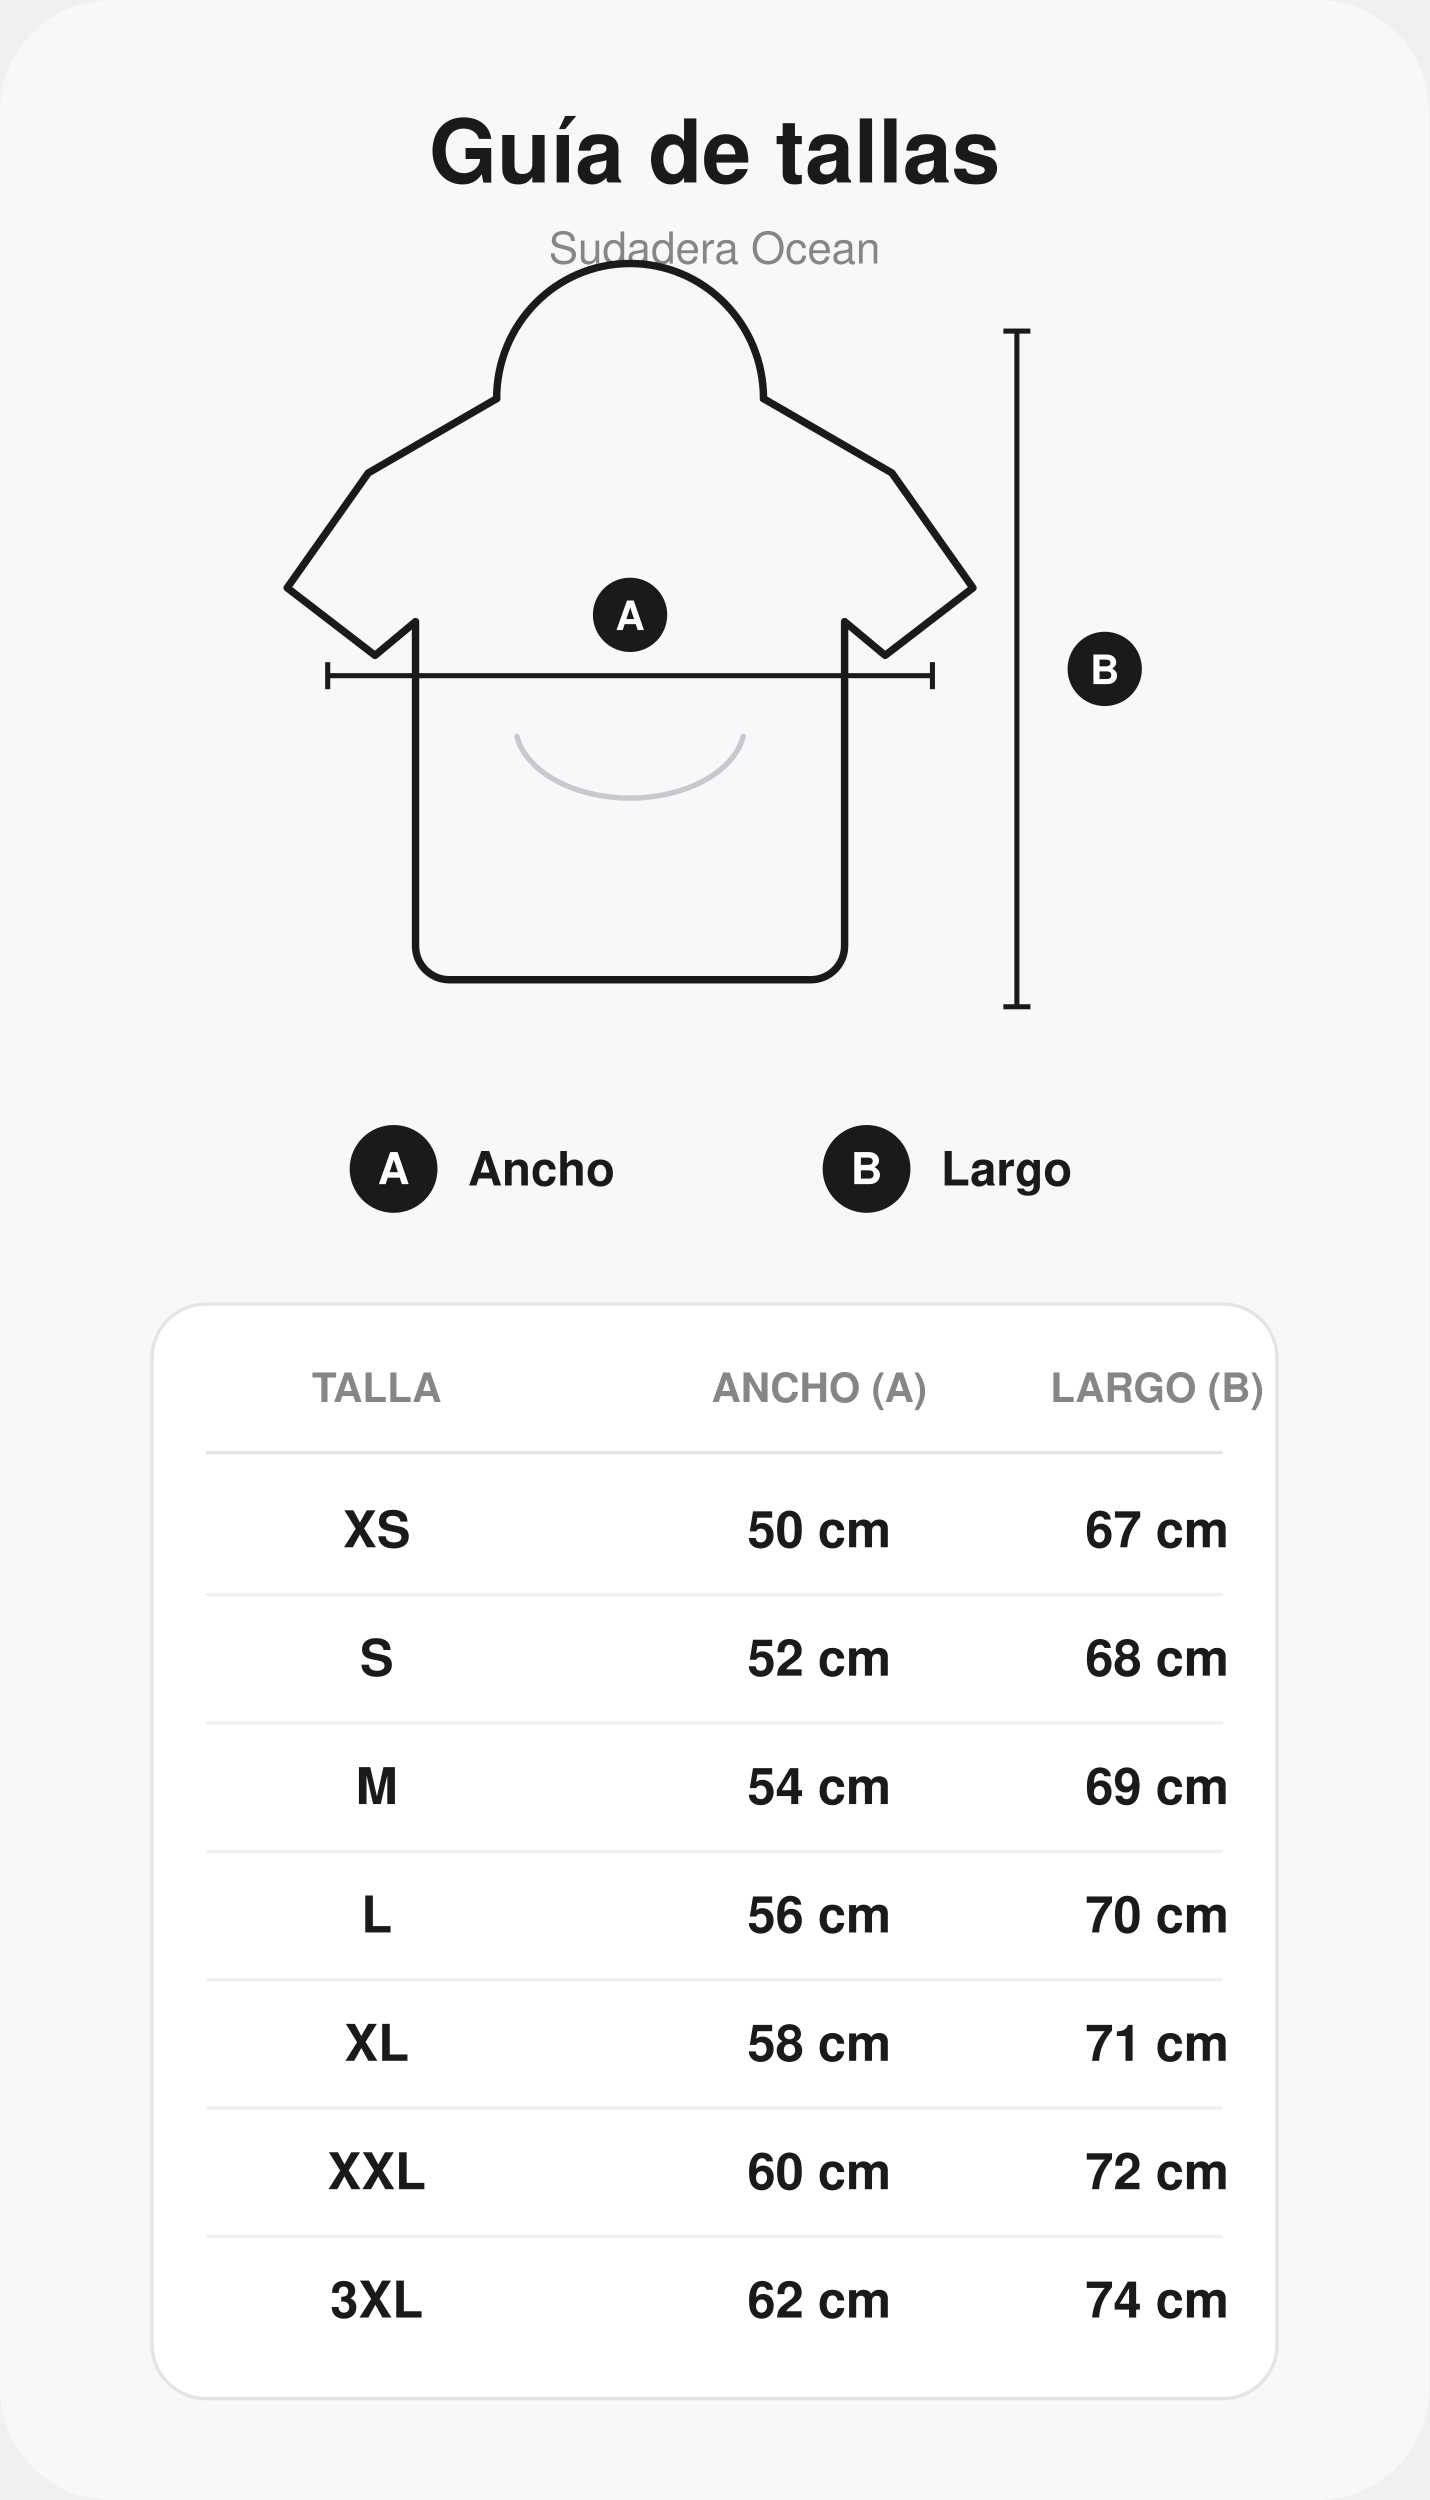
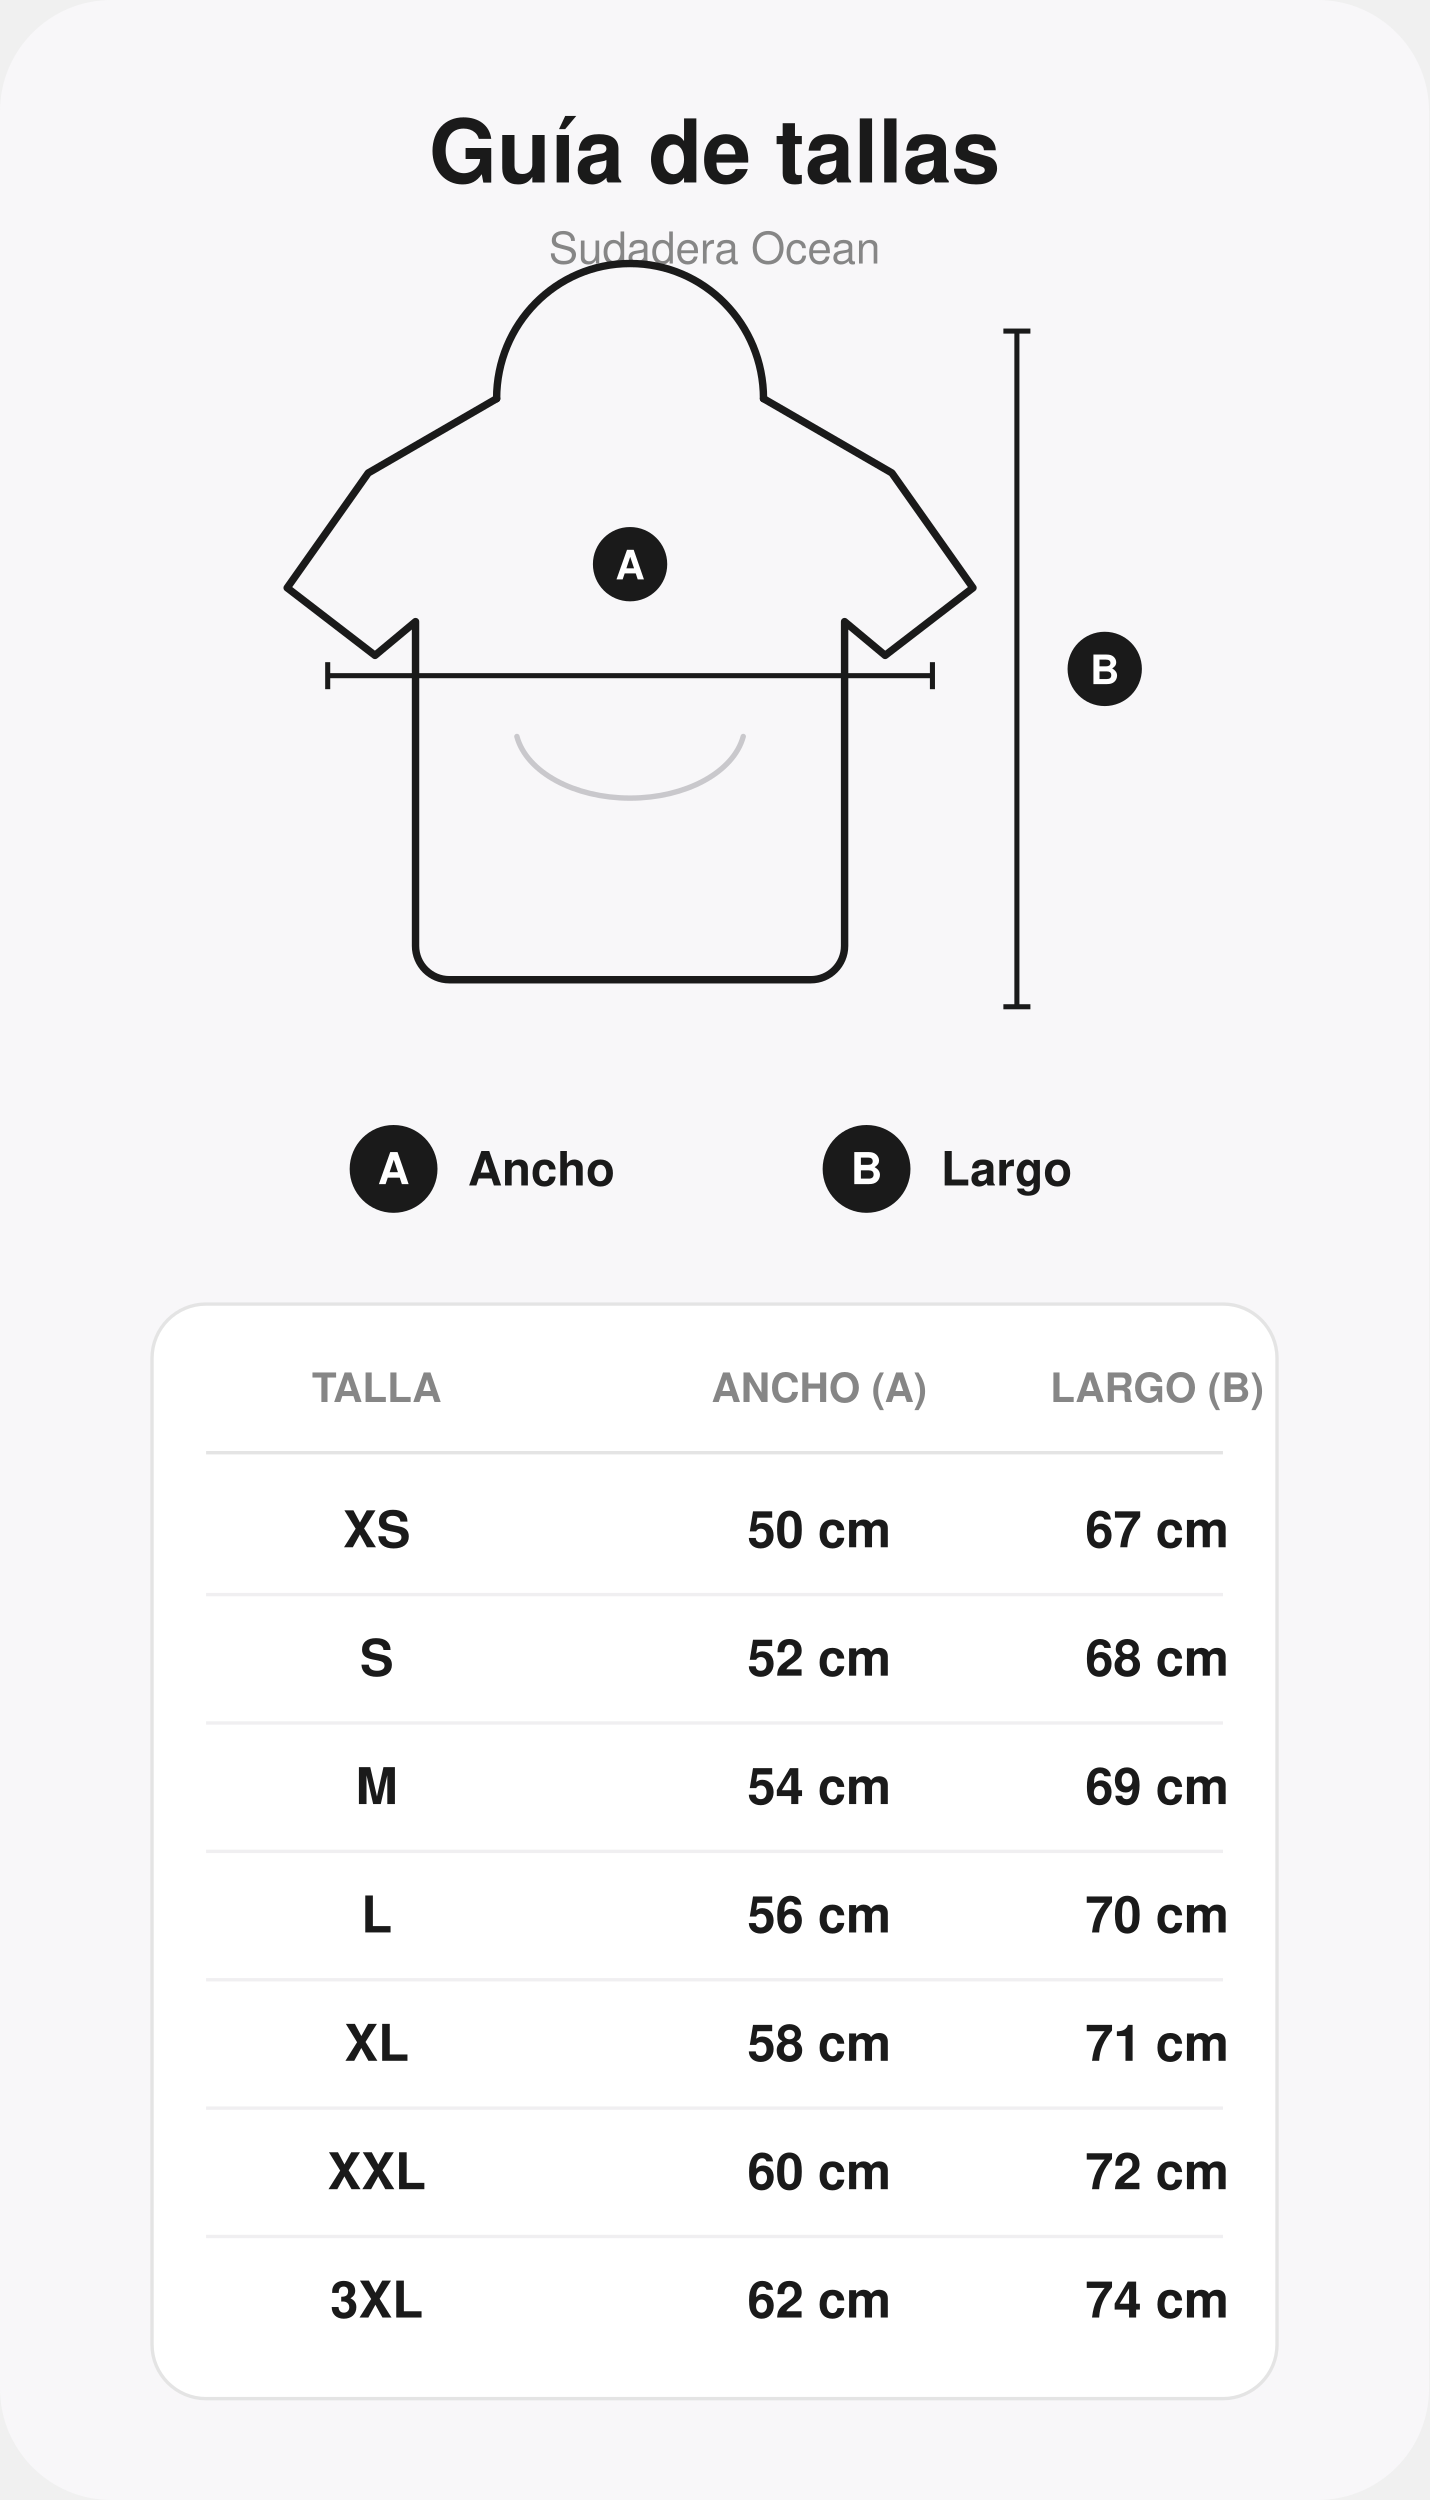
<svg xmlns="http://www.w3.org/2000/svg" width="423" height="740" viewBox="0 0 423 740" fill="none">
  <rect width="423" height="740" rx="33" fill="#F8F7F9" />
  <text x="211.5" y="54" text-anchor="middle" font-family="DM Sans, -apple-system, Helvetica, Arial, sans-serif" font-size="26" font-weight="700" fill="#1A1A1A">Guía de tallas</text>
  <text x="211.5" y="78" text-anchor="middle" font-family="DM Sans, -apple-system, Helvetica, Arial, sans-serif" font-size="13" fill="#868686">Sudadera Ocean</text>
  <g transform="translate(-25 0)">
    <g fill="none" stroke="#1A1A1A" stroke-width="2.2" stroke-linejoin="round" stroke-linecap="round">
      <path d="M172 118c0-22 17.5-40 39.5-40s39.5 18 39.5 40" />
      <path d="M172 118l-38 22-24 34 26 20 12-10v96a10 10 0 0 0 10 10h107a10 10 0 0 0 10-10v-96l12 10 26-20-24-34-38-22" />
      <path d="M178 218a34 22 0 0 0 67 0" stroke="#C9C8CC" stroke-width="1.6" />
    </g>
    <line x1="122" y1="196" x2="122" y2="204" stroke="#1A1A1A" stroke-width="1.5" />
    <line x1="301" y1="196" x2="301" y2="204" stroke="#1A1A1A" stroke-width="1.5" />
    <line x1="122" y1="200" x2="301" y2="200" stroke="#1A1A1A" stroke-width="1.5" />
-     <circle cx="211.5" cy="182" r="11" fill="#1A1A1A" />
-     <text x="211.5" y="186.5" text-anchor="middle" font-family="DM Sans, -apple-system, Helvetica, Arial, sans-serif" font-size="12" font-weight="700" fill="#FFFFFF">A</text>
+     <circle cx="211.5" cy="167" r="11" fill="#1A1A1A" />
+     <text x="211.5" y="171.5" text-anchor="middle" font-family="DM Sans, -apple-system, Helvetica, Arial, sans-serif" font-size="12" font-weight="700" fill="#FFFFFF">A</text>
    <line x1="322" y1="98" x2="330" y2="98" stroke="#1A1A1A" stroke-width="1.5" />
    <line x1="322" y1="298" x2="330" y2="298" stroke="#1A1A1A" stroke-width="1.5" />
    <line x1="326" y1="98" x2="326" y2="298" stroke="#1A1A1A" stroke-width="1.5" />
    <circle cx="352" cy="198" r="11" fill="#1A1A1A" />
    <text x="352" y="202.5" text-anchor="middle" font-family="DM Sans, -apple-system, Helvetica, Arial, sans-serif" font-size="12" font-weight="700" fill="#FFFFFF">B</text>
    <g>
      <circle cx="141.5" cy="346" r="13" fill="#1A1A1A" />
      <text x="141.5" y="350.5" text-anchor="middle" font-family="DM Sans, -apple-system, Helvetica, Arial, sans-serif" font-size="13" font-weight="700" fill="#FFFFFF">A</text>
      <text x="163.5" y="346" text-anchor="start" dominant-baseline="middle" font-family="DM Sans, -apple-system, Helvetica, Arial, sans-serif" font-size="14" font-weight="700" fill="#1A1A1A">Ancho</text>
    </g>
    <g>
      <circle cx="281.5" cy="346" r="13" fill="#1A1A1A" />
      <text x="281.5" y="350.5" text-anchor="middle" font-family="DM Sans, -apple-system, Helvetica, Arial, sans-serif" font-size="13" font-weight="700" fill="#FFFFFF">B</text>
      <text x="303.5" y="346" text-anchor="start" dominant-baseline="middle" font-family="DM Sans, -apple-system, Helvetica, Arial, sans-serif" font-size="14" font-weight="700" fill="#1A1A1A">Largo</text>
    </g>
  </g>
  <rect x="45" y="386" width="333" height="324" rx="16" fill="#FFFFFF" stroke="#E4E4E4" />
  <text x="111.5" y="415" text-anchor="middle" font-family="DM Sans, -apple-system, Helvetica, Arial, sans-serif" font-size="12" font-weight="700" fill="#868686">TALLA</text>
  <text x="242.5" y="415" text-anchor="middle" font-family="DM Sans, -apple-system, Helvetica, Arial, sans-serif" font-size="12" font-weight="700" fill="#868686">ANCHO (A)</text>
  <text x="342.5" y="415" text-anchor="middle" font-family="DM Sans, -apple-system, Helvetica, Arial, sans-serif" font-size="12" font-weight="700" fill="#868686">LARGO (B)</text>
  <line x1="61" y1="430" x2="362" y2="430" stroke="#E4E4E4" />
  <g font-family="DM Sans, -apple-system, Helvetica, Arial, sans-serif" font-size="15" font-weight="700" fill="#1A1A1A" text-anchor="middle">
    <text x="111.5" y="458">XS</text>
    <text x="242.5" y="458">50 cm</text>
    <text x="342.5" y="458">67 cm</text>
    <line x1="61" y1="472" x2="362" y2="472" stroke="#F0EFF1" />
    <text x="111.5" y="496">S</text>
    <text x="242.5" y="496">52 cm</text>
    <text x="342.5" y="496">68 cm</text>
    <line x1="61" y1="510" x2="362" y2="510" stroke="#F0EFF1" />
    <text x="111.5" y="534">M</text>
    <text x="242.5" y="534">54 cm</text>
    <text x="342.5" y="534">69 cm</text>
    <line x1="61" y1="548" x2="362" y2="548" stroke="#F0EFF1" />
    <text x="111.5" y="572">L</text>
    <text x="242.5" y="572">56 cm</text>
    <text x="342.5" y="572">70 cm</text>
    <line x1="61" y1="586" x2="362" y2="586" stroke="#F0EFF1" />
    <text x="111.5" y="610">XL</text>
    <text x="242.5" y="610">58 cm</text>
    <text x="342.5" y="610">71 cm</text>
    <line x1="61" y1="624" x2="362" y2="624" stroke="#F0EFF1" />
    <text x="111.5" y="648">XXL</text>
    <text x="242.5" y="648">60 cm</text>
    <text x="342.5" y="648">72 cm</text>
    <line x1="61" y1="662" x2="362" y2="662" stroke="#F0EFF1" />
    <text x="111.5" y="686">3XL</text>
    <text x="242.5" y="686">62 cm</text>
    <text x="342.5" y="686">74 cm</text>
  </g>
</svg>
